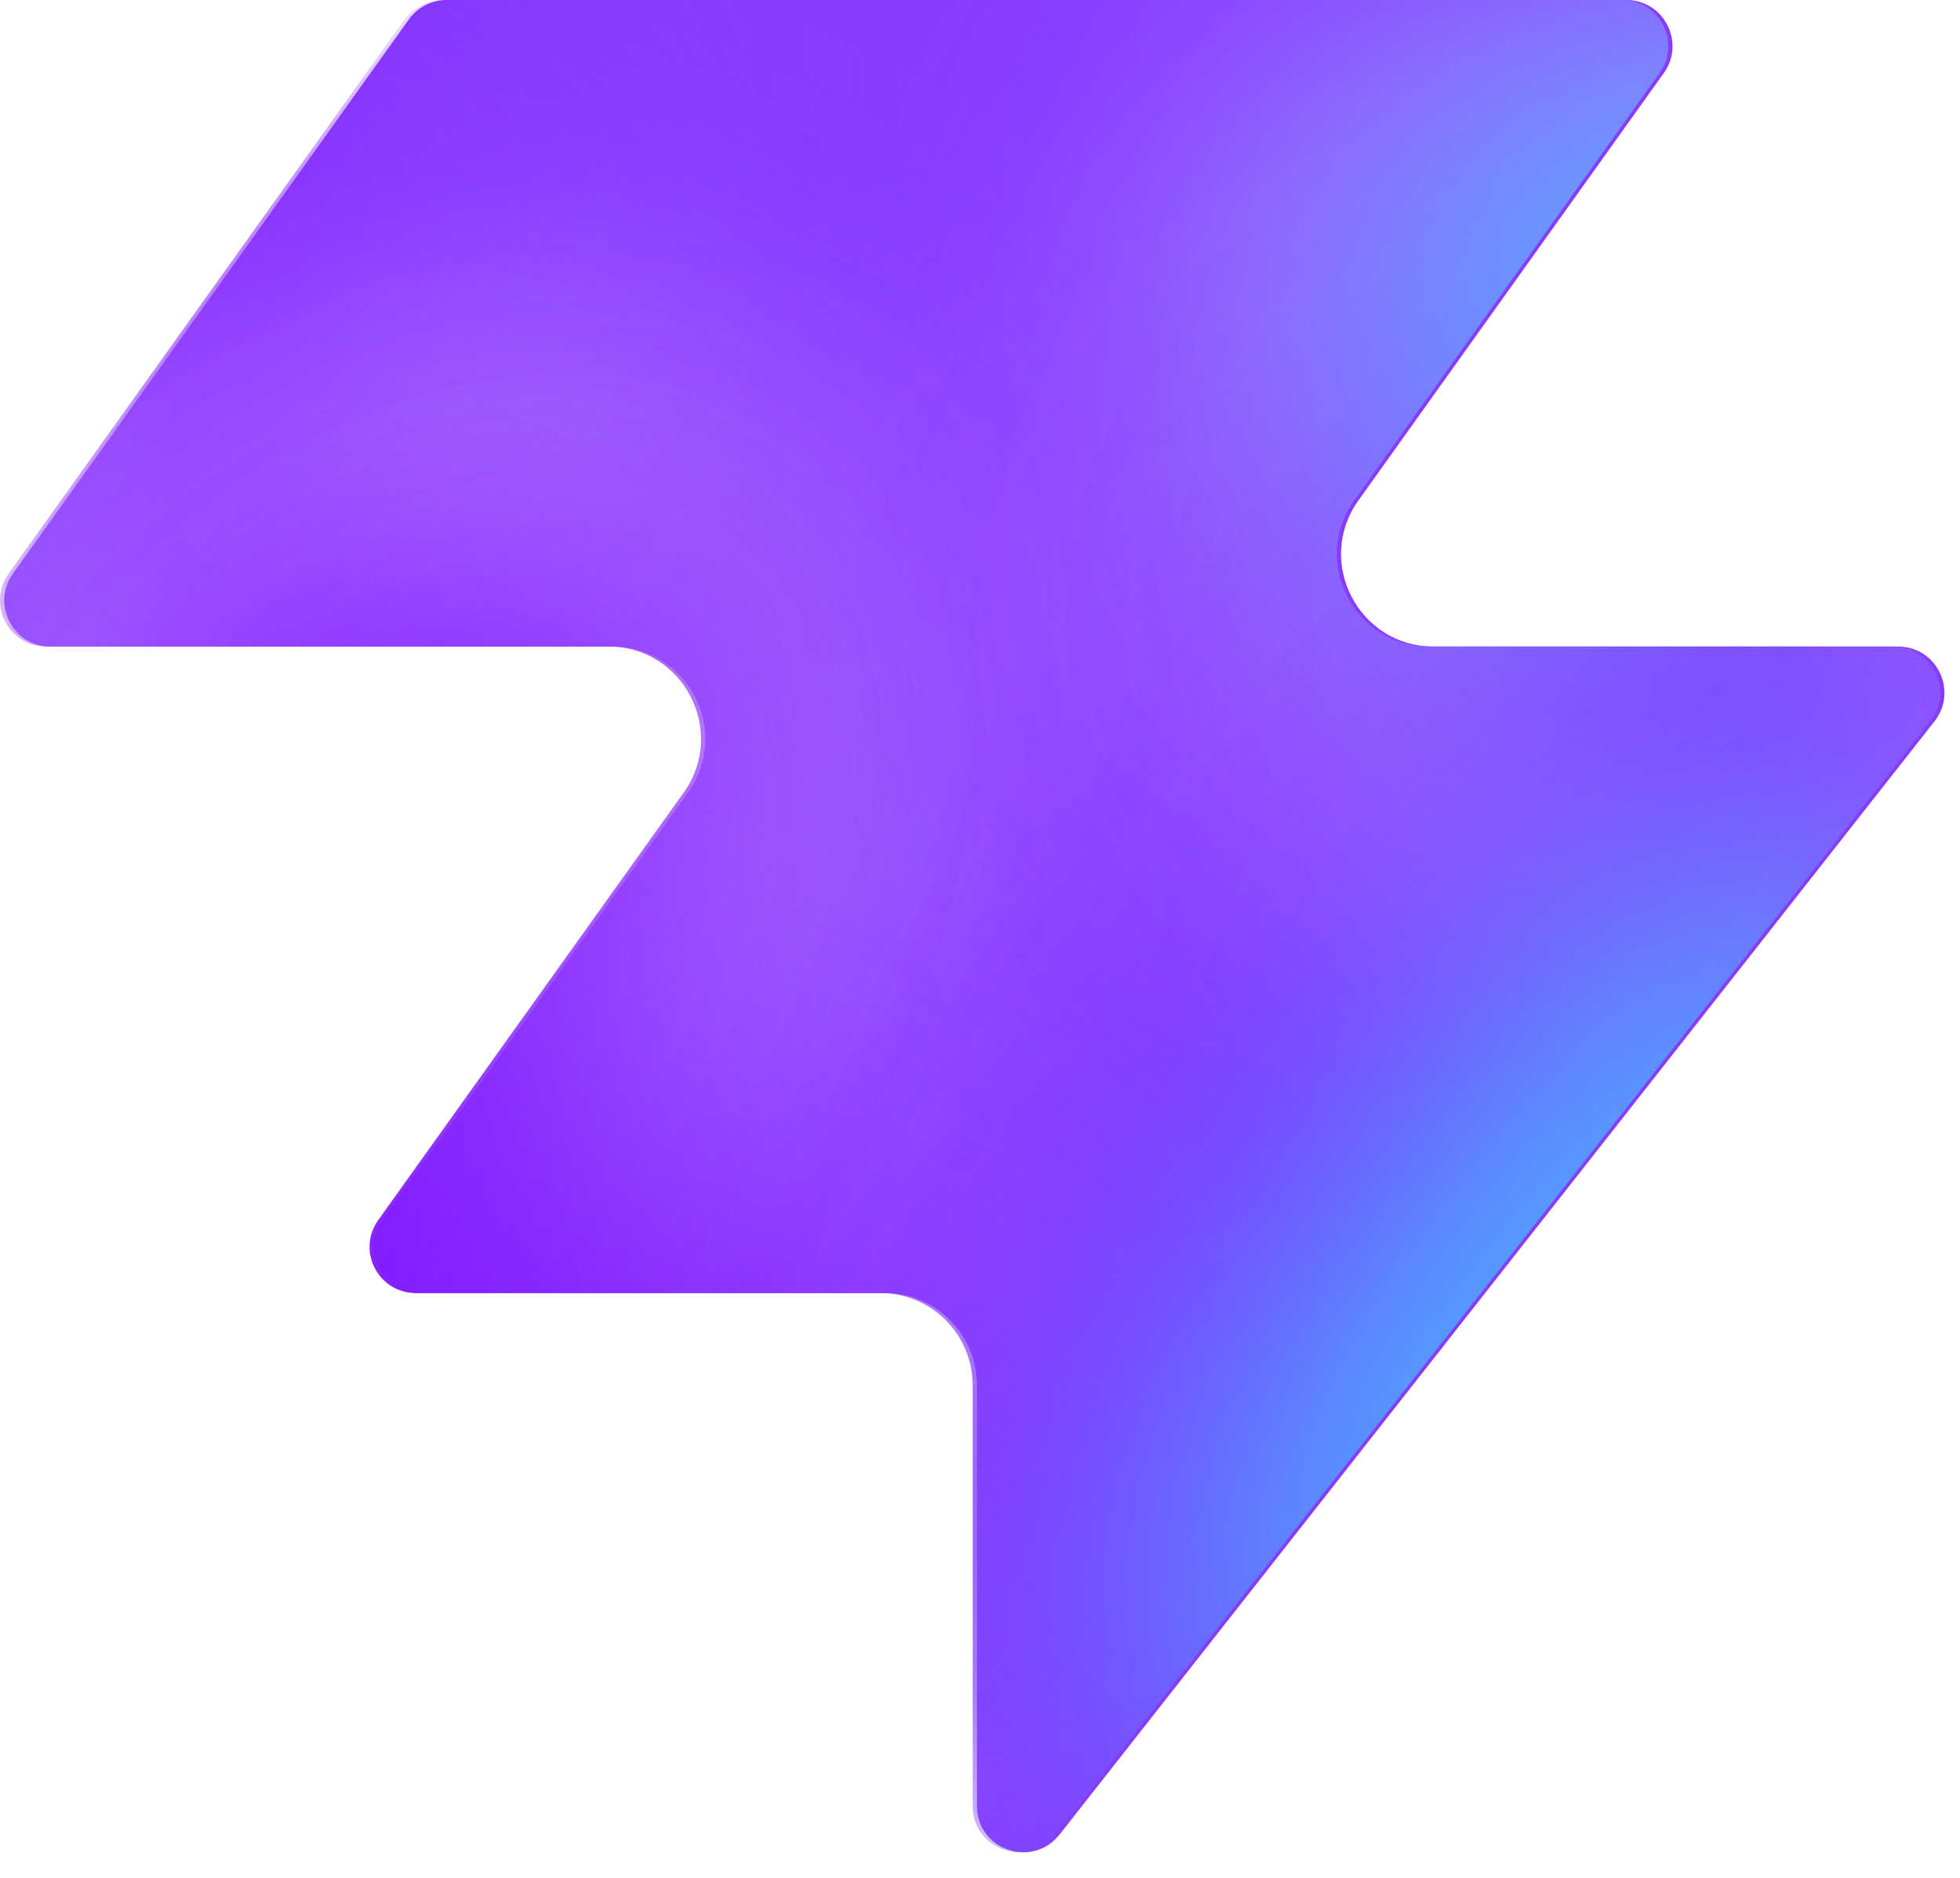
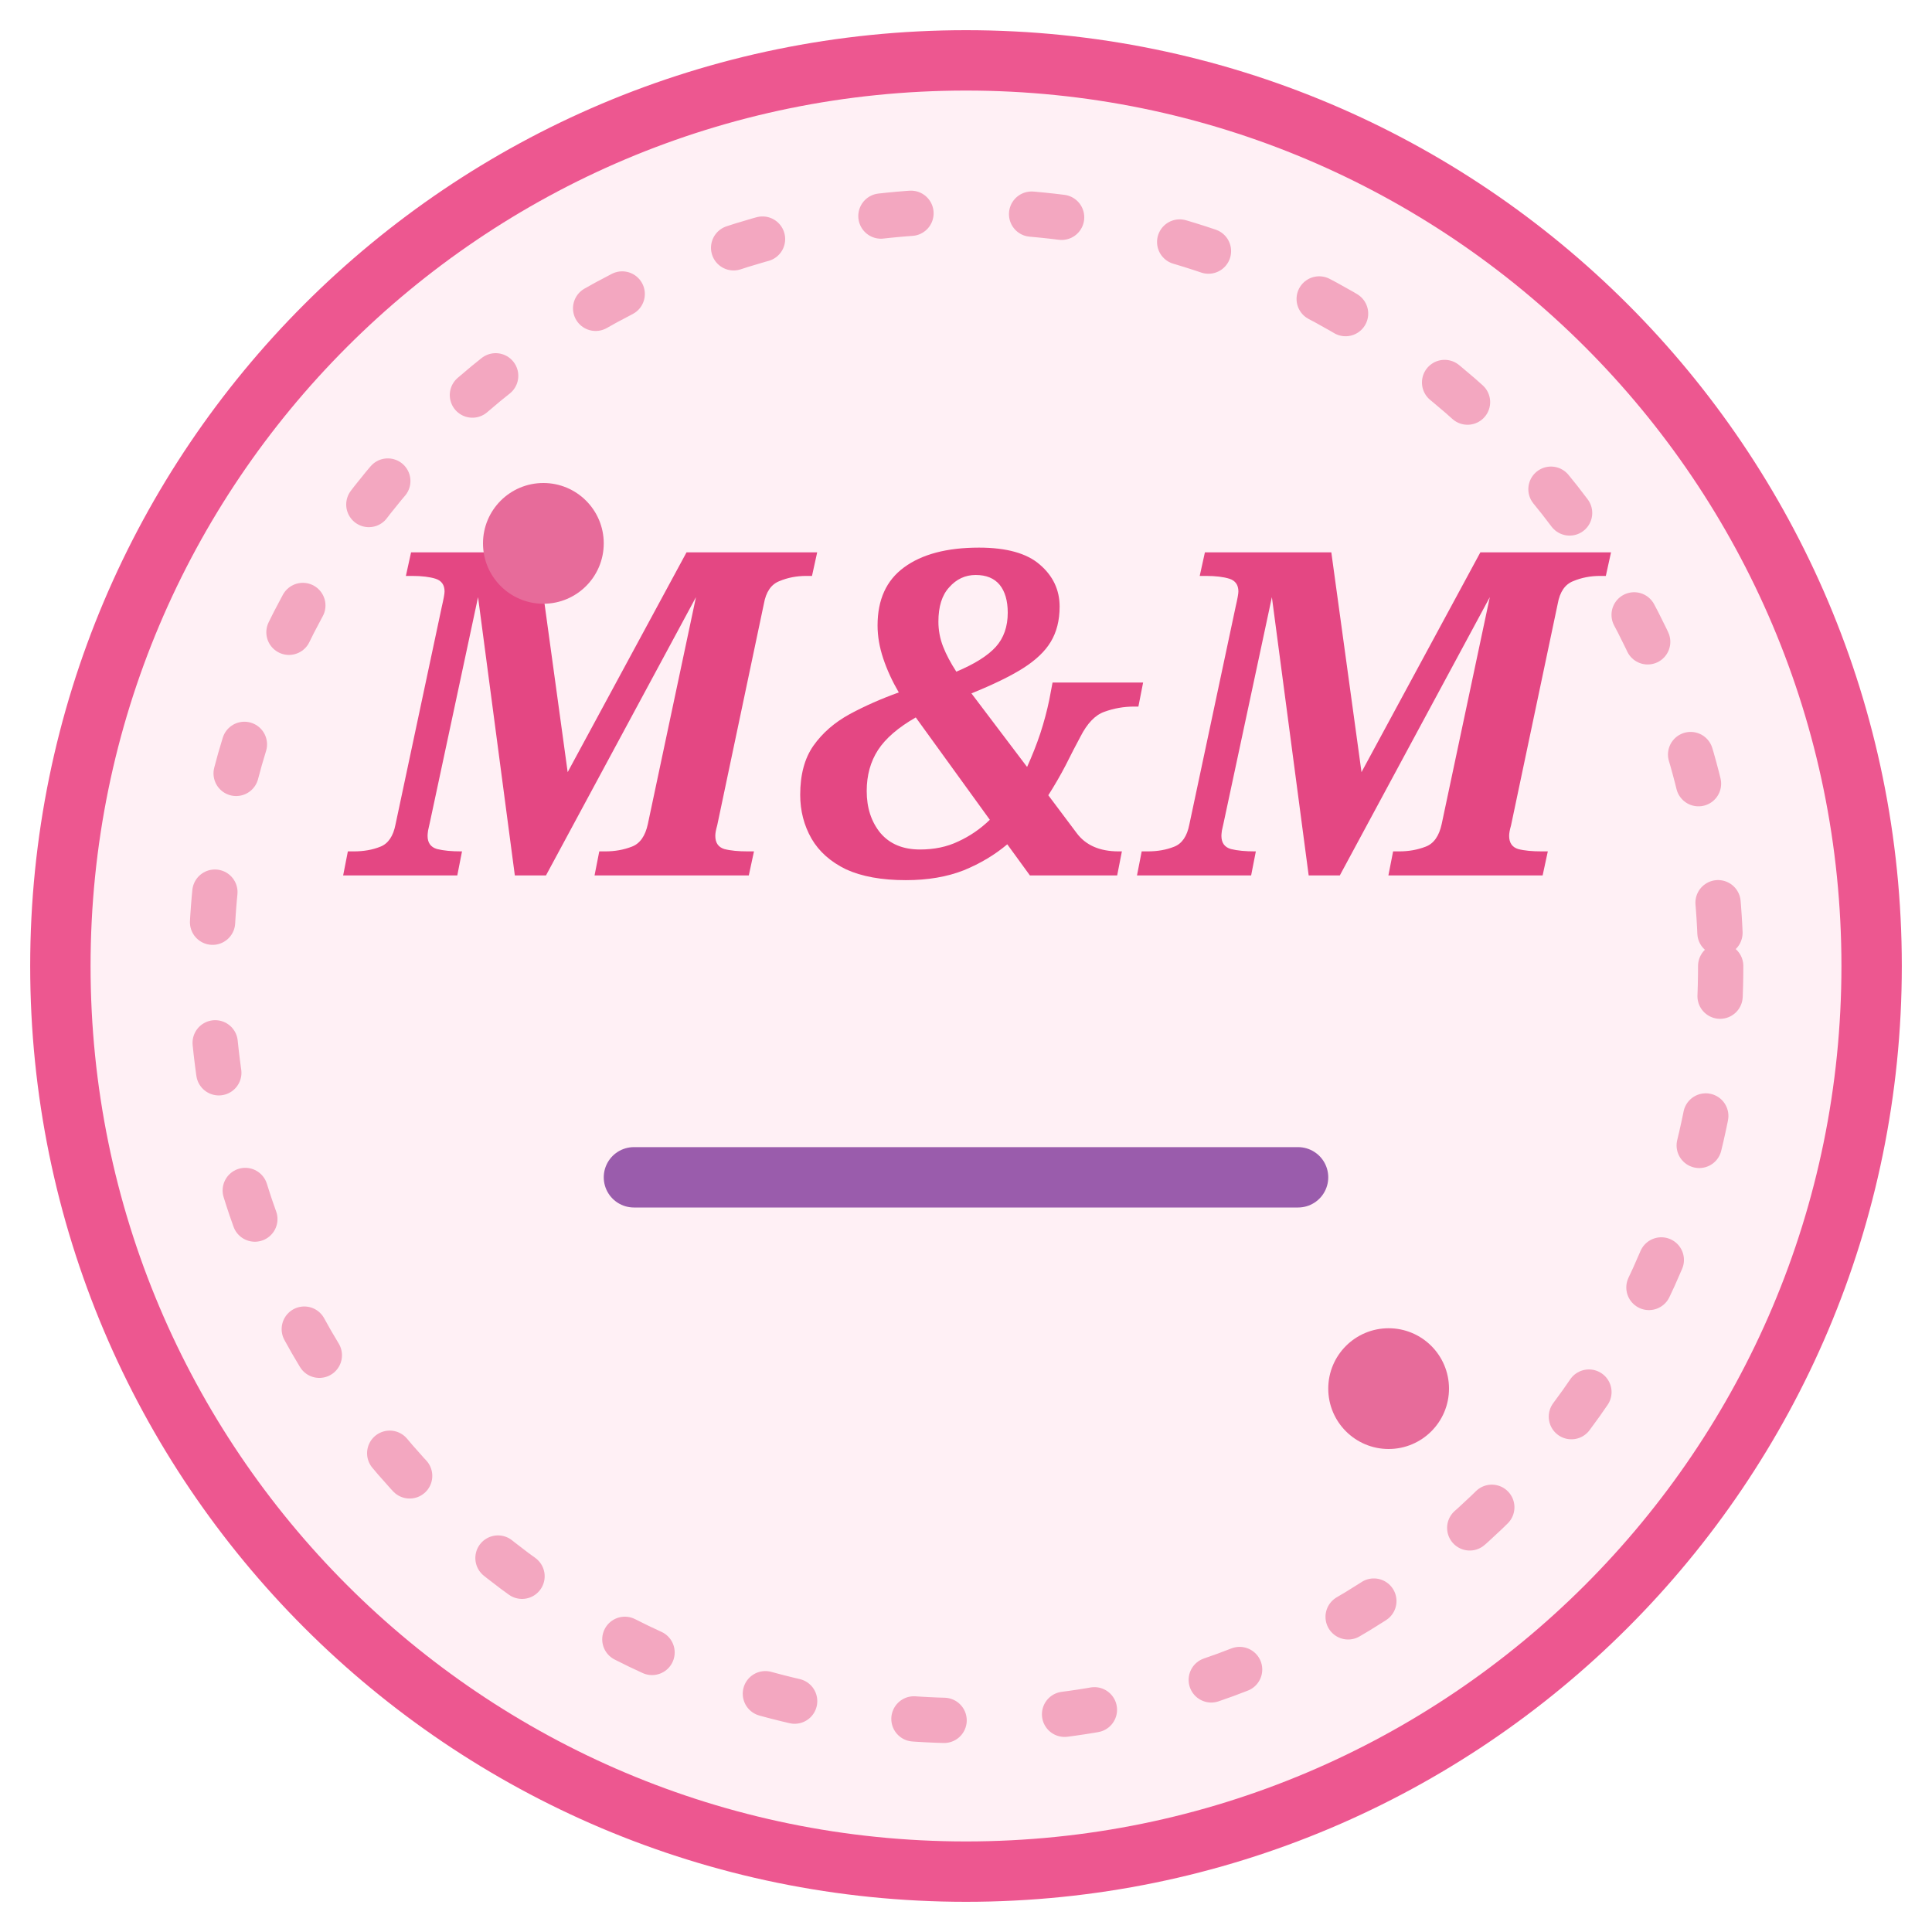
- <svg xmlns="http://www.w3.org/2000/svg" width="48" height="46" fill="none" viewBox="0 0 48 46">
-   <path fill="#863bff" d="M25.946 44.938c-.664.845-2.021.375-2.021-.698V33.937a2.26 2.26 0 0 0-2.262-2.262H10.287c-.92 0-1.456-1.04-.92-1.788l7.48-10.471c1.07-1.497 0-3.578-1.842-3.578H1.237c-.92 0-1.456-1.04-.92-1.788L10.013.474c.214-.297.556-.474.92-.474h28.894c.92 0 1.456 1.04.92 1.788l-7.48 10.471c-1.07 1.498 0 3.579 1.842 3.579h11.377c.943 0 1.473 1.088.89 1.83L25.947 44.94z" style="fill:#863bff;fill:color(display-p3 .525 .23 1);fill-opacity:1" />
-   <mask id="a" width="48" height="46" x="0" y="0" maskUnits="userSpaceOnUse" style="mask-type:alpha">
-     <path fill="#000" d="M25.842 44.938c-.664.844-2.021.375-2.021-.698V33.937a2.26 2.26 0 0 0-2.262-2.262H10.183c-.92 0-1.456-1.04-.92-1.788l7.48-10.471c1.07-1.498 0-3.579-1.842-3.579H1.133c-.92 0-1.456-1.04-.92-1.787L9.91.473c.214-.297.556-.474.92-.474h28.894c.92 0 1.456 1.04.92 1.788l-7.48 10.471c-1.07 1.498 0 3.578 1.842 3.578h11.377c.943 0 1.473 1.088.89 1.832L25.843 44.94z" style="fill:#000;fill-opacity:1" />
-   </mask>
-   <g mask="url(#a)">
-     <g filter="url(#b)">
-       <ellipse cx="5.508" cy="14.704" fill="#ede6ff" rx="5.508" ry="14.704" style="fill:#ede6ff;fill:color(display-p3 .927 .903 1);fill-opacity:1" transform="matrix(.00324 1 1 -.00324 -4.47 31.516)" />
-     </g>
-     <g filter="url(#c)">
-       <ellipse cx="10.399" cy="29.851" fill="#ede6ff" rx="10.399" ry="29.851" style="fill:#ede6ff;fill:color(display-p3 .927 .903 1);fill-opacity:1" transform="matrix(.00324 1 1 -.00324 -39.328 7.883)" />
-     </g>
-     <g filter="url(#d)">
-       <ellipse cx="5.508" cy="30.487" fill="#7e14ff" rx="5.508" ry="30.487" style="fill:#7e14ff;fill:color(display-p3 .492 .077 1);fill-opacity:1" transform="rotate(89.814 -25.913 -14.639)scale(1 -1)" />
-     </g>
-     <g filter="url(#e)">
-       <ellipse cx="5.508" cy="30.599" fill="#7e14ff" rx="5.508" ry="30.599" style="fill:#7e14ff;fill:color(display-p3 .492 .077 1);fill-opacity:1" transform="rotate(89.814 -32.644 -3.334)scale(1 -1)" />
-     </g>
-     <g filter="url(#f)">
-       <ellipse cx="5.508" cy="30.599" fill="#7e14ff" rx="5.508" ry="30.599" style="fill:#7e14ff;fill:color(display-p3 .492 .077 1);fill-opacity:1" transform="matrix(.00324 1 1 -.00324 -34.34 30.47)" />
-     </g>
-     <g filter="url(#g)">
-       <ellipse cx="14.072" cy="22.078" fill="#ede6ff" rx="14.072" ry="22.078" style="fill:#ede6ff;fill:color(display-p3 .927 .903 1);fill-opacity:1" transform="rotate(93.35 24.506 48.493)scale(-1 1)" />
-     </g>
-     <g filter="url(#h)">
-       <ellipse cx="3.47" cy="21.501" fill="#7e14ff" rx="3.47" ry="21.501" style="fill:#7e14ff;fill:color(display-p3 .492 .077 1);fill-opacity:1" transform="rotate(89.009 28.708 47.59)scale(-1 1)" />
-     </g>
-     <g filter="url(#i)">
-       <ellipse cx="3.47" cy="21.501" fill="#7e14ff" rx="3.47" ry="21.501" style="fill:#7e14ff;fill:color(display-p3 .492 .077 1);fill-opacity:1" transform="rotate(89.009 28.708 47.59)scale(-1 1)" />
-     </g>
-     <g filter="url(#j)">
-       <ellipse cx=".387" cy="8.972" fill="#7e14ff" rx="4.407" ry="29.108" style="fill:#7e14ff;fill:color(display-p3 .492 .077 1);fill-opacity:1" transform="rotate(39.51 .387 8.972)" />
-     </g>
-     <g filter="url(#k)">
-       <ellipse cx="47.523" cy="-6.092" fill="#7e14ff" rx="4.407" ry="29.108" style="fill:#7e14ff;fill:color(display-p3 .492 .077 1);fill-opacity:1" transform="rotate(37.892 47.523 -6.092)" />
-     </g>
-     <g filter="url(#l)">
-       <ellipse cx="41.412" cy="6.333" fill="#47bfff" rx="5.971" ry="9.665" style="fill:#47bfff;fill:color(display-p3 .28 .748 1);fill-opacity:1" transform="rotate(37.892 41.412 6.333)" />
-     </g>
-     <g filter="url(#m)">
-       <ellipse cx="-1.879" cy="38.332" fill="#7e14ff" rx="4.407" ry="29.108" style="fill:#7e14ff;fill:color(display-p3 .492 .077 1);fill-opacity:1" transform="rotate(37.892 -1.88 38.332)" />
-     </g>
-     <g filter="url(#n)">
-       <ellipse cx="-1.879" cy="38.332" fill="#7e14ff" rx="4.407" ry="29.108" style="fill:#7e14ff;fill:color(display-p3 .492 .077 1);fill-opacity:1" transform="rotate(37.892 -1.88 38.332)" />
-     </g>
-     <g filter="url(#o)">
-       <ellipse cx="35.651" cy="29.907" fill="#7e14ff" rx="4.407" ry="29.108" style="fill:#7e14ff;fill:color(display-p3 .492 .077 1);fill-opacity:1" transform="rotate(37.892 35.651 29.907)" />
-     </g>
-     <g filter="url(#p)">
-       <ellipse cx="38.418" cy="32.4" fill="#47bfff" rx="5.971" ry="15.297" style="fill:#47bfff;fill:color(display-p3 .28 .748 1);fill-opacity:1" transform="rotate(37.892 38.418 32.4)" />
-     </g>
-   </g>
-   <defs>
-     <filter id="b" width="60.045" height="41.654" x="-19.77" y="16.149" color-interpolation-filters="sRGB" filterUnits="userSpaceOnUse">
-       <feFlood flood-opacity="0" result="BackgroundImageFix" />
-       <feBlend in="SourceGraphic" in2="BackgroundImageFix" result="shape" />
-       <feGaussianBlur result="effect1_foregroundBlur_2002_17158" stdDeviation="7.659" />
-     </filter>
-     <filter id="c" width="90.34" height="51.437" x="-54.613" y="-7.533" color-interpolation-filters="sRGB" filterUnits="userSpaceOnUse">
-       <feFlood flood-opacity="0" result="BackgroundImageFix" />
-       <feBlend in="SourceGraphic" in2="BackgroundImageFix" result="shape" />
-       <feGaussianBlur result="effect1_foregroundBlur_2002_17158" stdDeviation="7.659" />
-     </filter>
-     <filter id="d" width="79.355" height="29.4" x="-49.64" y="2.03" color-interpolation-filters="sRGB" filterUnits="userSpaceOnUse">
-       <feFlood flood-opacity="0" result="BackgroundImageFix" />
-       <feBlend in="SourceGraphic" in2="BackgroundImageFix" result="shape" />
-       <feGaussianBlur result="effect1_foregroundBlur_2002_17158" stdDeviation="4.596" />
-     </filter>
-     <filter id="e" width="79.579" height="29.4" x="-45.045" y="20.029" color-interpolation-filters="sRGB" filterUnits="userSpaceOnUse">
-       <feFlood flood-opacity="0" result="BackgroundImageFix" />
-       <feBlend in="SourceGraphic" in2="BackgroundImageFix" result="shape" />
-       <feGaussianBlur result="effect1_foregroundBlur_2002_17158" stdDeviation="4.596" />
-     </filter>
-     <filter id="f" width="79.579" height="29.4" x="-43.513" y="21.178" color-interpolation-filters="sRGB" filterUnits="userSpaceOnUse">
-       <feFlood flood-opacity="0" result="BackgroundImageFix" />
-       <feBlend in="SourceGraphic" in2="BackgroundImageFix" result="shape" />
-       <feGaussianBlur result="effect1_foregroundBlur_2002_17158" stdDeviation="4.596" />
-     </filter>
-     <filter id="g" width="74.749" height="58.852" x="15.756" y="-17.901" color-interpolation-filters="sRGB" filterUnits="userSpaceOnUse">
-       <feFlood flood-opacity="0" result="BackgroundImageFix" />
-       <feBlend in="SourceGraphic" in2="BackgroundImageFix" result="shape" />
-       <feGaussianBlur result="effect1_foregroundBlur_2002_17158" stdDeviation="7.659" />
-     </filter>
-     <filter id="h" width="61.377" height="25.362" x="23.548" y="2.284" color-interpolation-filters="sRGB" filterUnits="userSpaceOnUse">
-       <feFlood flood-opacity="0" result="BackgroundImageFix" />
-       <feBlend in="SourceGraphic" in2="BackgroundImageFix" result="shape" />
-       <feGaussianBlur result="effect1_foregroundBlur_2002_17158" stdDeviation="4.596" />
-     </filter>
-     <filter id="i" width="61.377" height="25.362" x="23.548" y="2.284" color-interpolation-filters="sRGB" filterUnits="userSpaceOnUse">
-       <feFlood flood-opacity="0" result="BackgroundImageFix" />
-       <feBlend in="SourceGraphic" in2="BackgroundImageFix" result="shape" />
-       <feGaussianBlur result="effect1_foregroundBlur_2002_17158" stdDeviation="4.596" />
-     </filter>
-     <filter id="j" width="56.045" height="63.649" x="-27.636" y="-22.853" color-interpolation-filters="sRGB" filterUnits="userSpaceOnUse">
-       <feFlood flood-opacity="0" result="BackgroundImageFix" />
-       <feBlend in="SourceGraphic" in2="BackgroundImageFix" result="shape" />
-       <feGaussianBlur result="effect1_foregroundBlur_2002_17158" stdDeviation="4.596" />
-     </filter>
-     <filter id="k" width="54.814" height="64.646" x="20.116" y="-38.415" color-interpolation-filters="sRGB" filterUnits="userSpaceOnUse">
-       <feFlood flood-opacity="0" result="BackgroundImageFix" />
-       <feBlend in="SourceGraphic" in2="BackgroundImageFix" result="shape" />
-       <feGaussianBlur result="effect1_foregroundBlur_2002_17158" stdDeviation="4.596" />
-     </filter>
-     <filter id="l" width="33.541" height="35.313" x="24.641" y="-11.323" color-interpolation-filters="sRGB" filterUnits="userSpaceOnUse">
-       <feFlood flood-opacity="0" result="BackgroundImageFix" />
-       <feBlend in="SourceGraphic" in2="BackgroundImageFix" result="shape" />
-       <feGaussianBlur result="effect1_foregroundBlur_2002_17158" stdDeviation="4.596" />
-     </filter>
-     <filter id="m" width="54.814" height="64.646" x="-29.286" y="6.009" color-interpolation-filters="sRGB" filterUnits="userSpaceOnUse">
-       <feFlood flood-opacity="0" result="BackgroundImageFix" />
-       <feBlend in="SourceGraphic" in2="BackgroundImageFix" result="shape" />
-       <feGaussianBlur result="effect1_foregroundBlur_2002_17158" stdDeviation="4.596" />
-     </filter>
-     <filter id="n" width="54.814" height="64.646" x="-29.286" y="6.009" color-interpolation-filters="sRGB" filterUnits="userSpaceOnUse">
-       <feFlood flood-opacity="0" result="BackgroundImageFix" />
-       <feBlend in="SourceGraphic" in2="BackgroundImageFix" result="shape" />
-       <feGaussianBlur result="effect1_foregroundBlur_2002_17158" stdDeviation="4.596" />
-     </filter>
-     <filter id="o" width="54.814" height="64.646" x="8.244" y="-2.416" color-interpolation-filters="sRGB" filterUnits="userSpaceOnUse">
-       <feFlood flood-opacity="0" result="BackgroundImageFix" />
-       <feBlend in="SourceGraphic" in2="BackgroundImageFix" result="shape" />
-       <feGaussianBlur result="effect1_foregroundBlur_2002_17158" stdDeviation="4.596" />
-     </filter>
-     <filter id="p" width="39.409" height="43.623" x="18.713" y="10.588" color-interpolation-filters="sRGB" filterUnits="userSpaceOnUse">
-       <feFlood flood-opacity="0" result="BackgroundImageFix" />
-       <feBlend in="SourceGraphic" in2="BackgroundImageFix" result="shape" />
-       <feGaussianBlur result="effect1_foregroundBlur_2002_17158" stdDeviation="4.596" />
-     </filter>
-   </defs>
+ <svg xmlns="http://www.w3.org/2000/svg" viewBox="0 0 64 64">
+   <circle cx="32" cy="32" r="30" fill="#fff0f5" stroke="#ed5790" stroke-width="2" />
+   <circle cx="32" cy="32" r="25" fill="none" stroke="#f3a7c0" stroke-width="1.5" stroke-dasharray="1 4" stroke-linecap="round" />
+   <text x="32" y="29" text-anchor="middle" fill="#e44783" font-family="Georgia,serif" font-size="15" font-style="italic" font-weight="bold">M&amp;M</text>
+   <path d="M21 39h22" stroke="#9a5cac" stroke-width="2" stroke-linecap="round" />
+   <circle cx="18" cy="18" r="2" fill="#e76b9a" />
+   <circle cx="46" cy="46" r="2" fill="#e76b9a" />
</svg>
